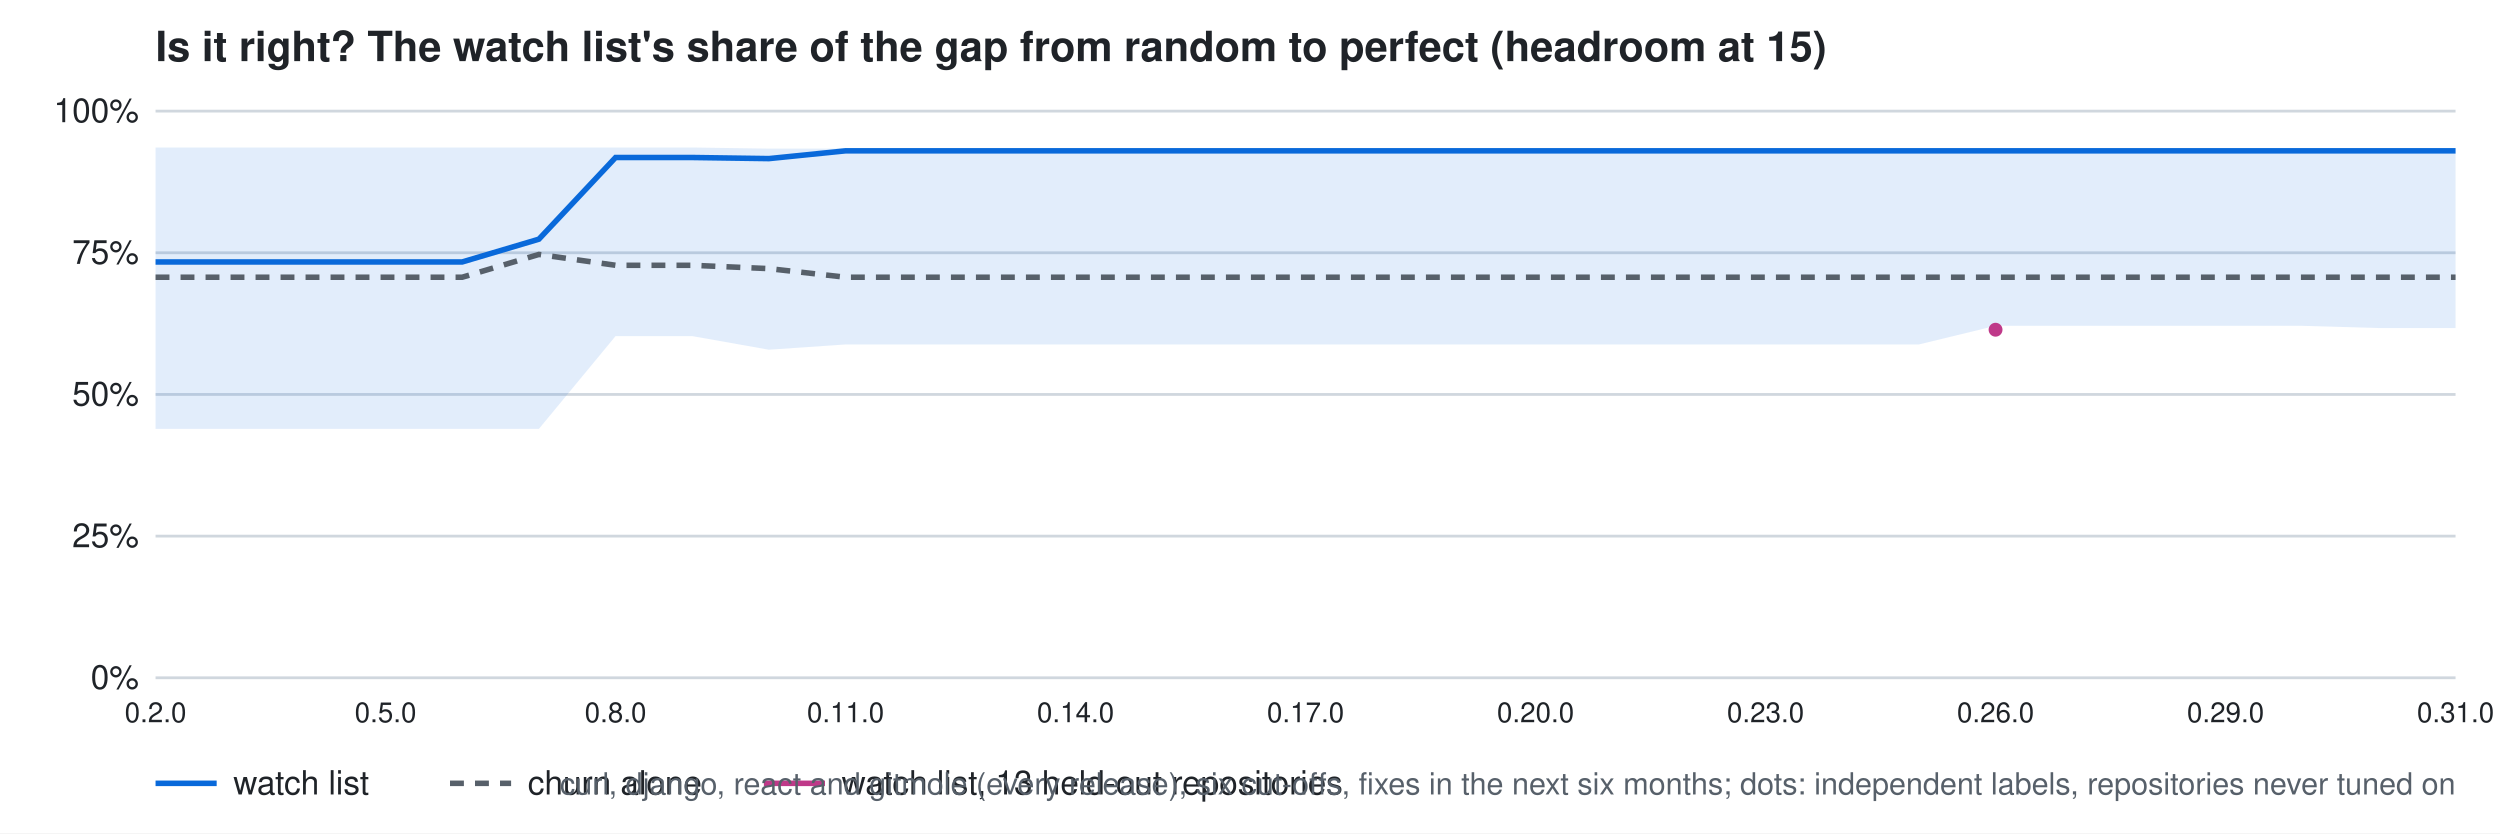
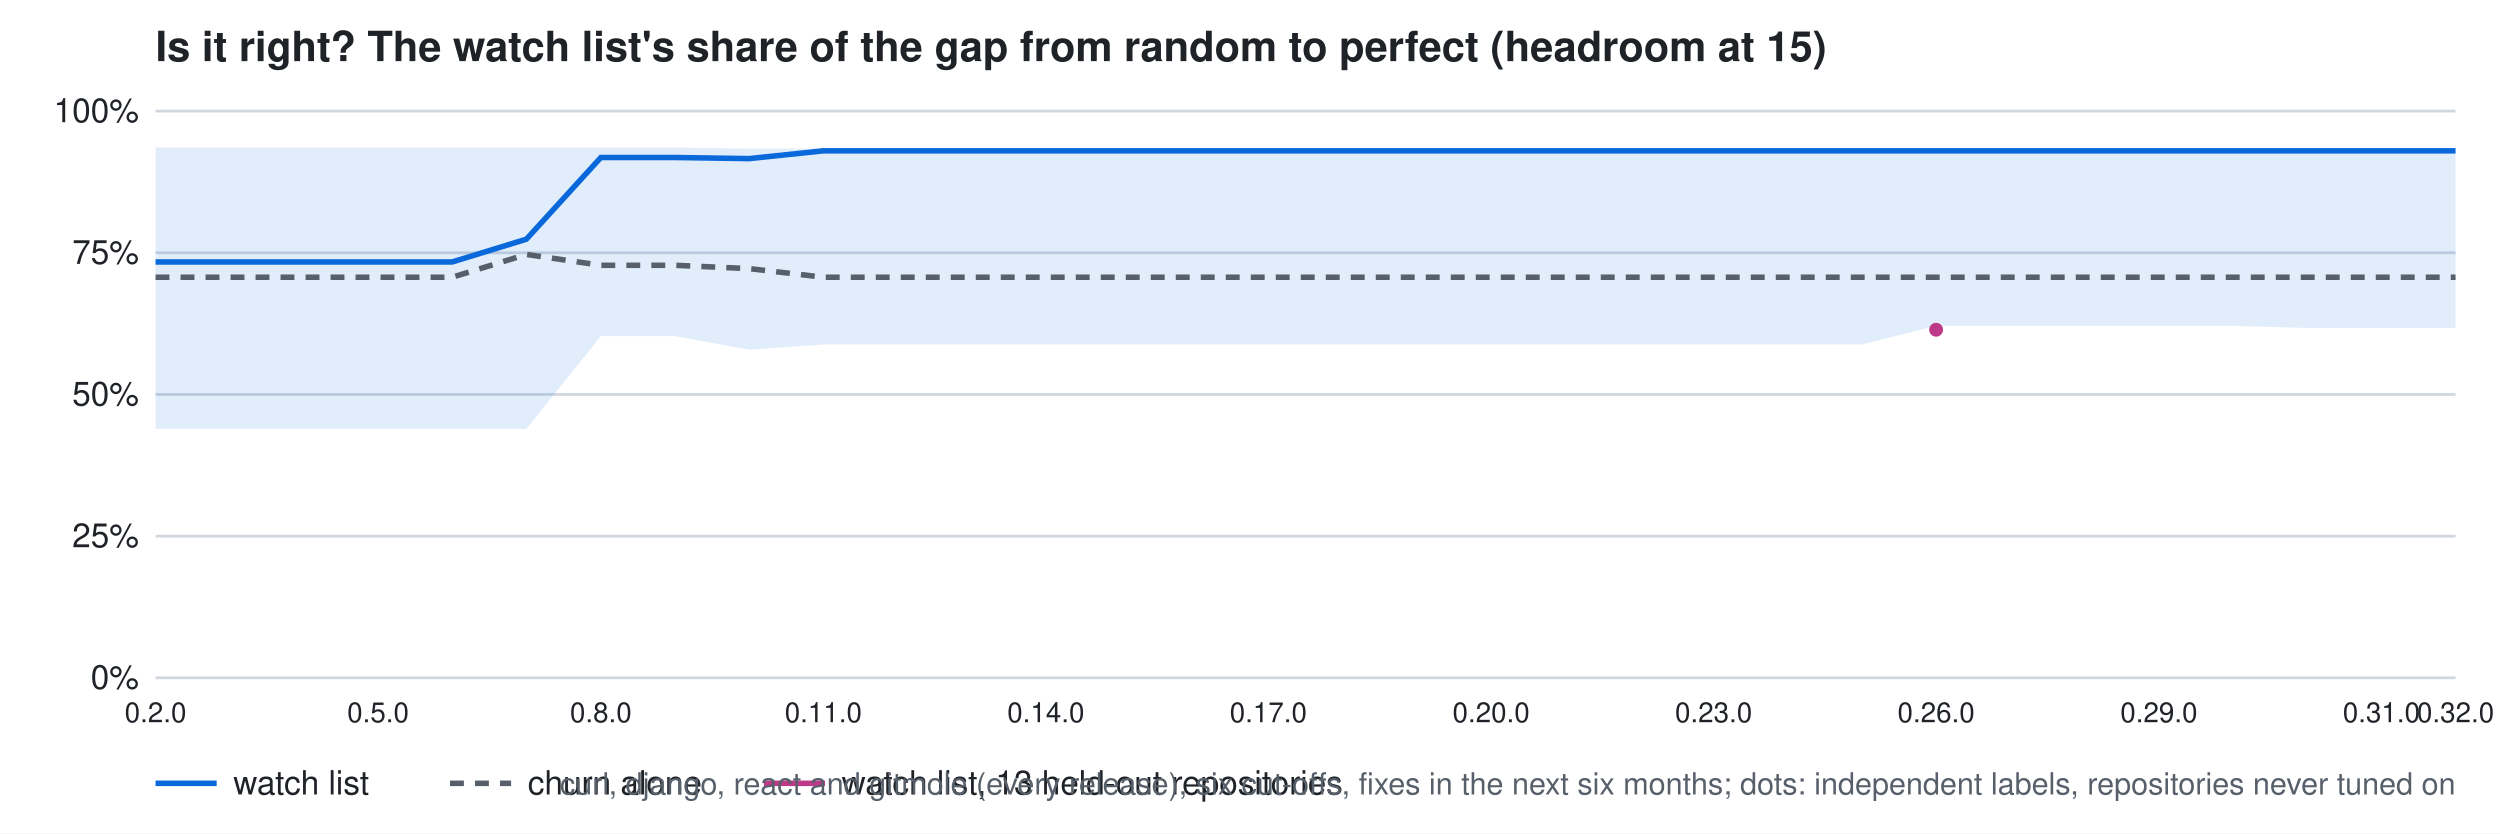
<svg xmlns="http://www.w3.org/2000/svg" width="900" height="300" viewBox="0 0 900 300" font-family="-apple-system,Segoe UI,Helvetica,Arial,sans-serif" font-size="12">
  <rect width="900" height="300" fill="#ffffff" />
  <text x="56" y="22" font-size="15" font-weight="600" fill="#1f2328">Is it right? The watch list's share of the gap from random to perfect (headroom at 15)</text>
  <line x1="56" y1="244.0" x2="884" y2="244.0" stroke="#d0d7de" stroke-width="1" />
  <text x="50" y="248.0" text-anchor="end" fill="#1f2328">0%</text>
  <line x1="56" y1="193.0" x2="884" y2="193.0" stroke="#d0d7de" stroke-width="1" />
  <text x="50" y="197.0" text-anchor="end" fill="#1f2328">25%</text>
  <line x1="56" y1="142.0" x2="884" y2="142.0" stroke="#d0d7de" stroke-width="1" />
  <text x="50" y="146.0" text-anchor="end" fill="#1f2328">50%</text>
  <line x1="56" y1="91.0" x2="884" y2="91.0" stroke="#d0d7de" stroke-width="1" />
  <text x="50" y="95.0" text-anchor="end" fill="#1f2328">75%</text>
  <line x1="56" y1="40.0" x2="884" y2="40.0" stroke="#d0d7de" stroke-width="1" />
  <text x="50" y="44.0" text-anchor="end" fill="#1f2328">100%</text>
  <text x="56.0" y="260" text-anchor="middle" fill="#1f2328" font-size="10">0.2.0</text>
-   <text x="138.8" y="260" text-anchor="middle" fill="#1f2328" font-size="10">0.5.0</text>
-   <text x="221.6" y="260" text-anchor="middle" fill="#1f2328" font-size="10">0.8.0</text>
-   <text x="304.4" y="260" text-anchor="middle" fill="#1f2328" font-size="10">0.11.0</text>
-   <text x="387.2" y="260" text-anchor="middle" fill="#1f2328" font-size="10">0.14.0</text>
-   <text x="470.0" y="260" text-anchor="middle" fill="#1f2328" font-size="10">0.17.0</text>
-   <text x="552.8" y="260" text-anchor="middle" fill="#1f2328" font-size="10">0.20.0</text>
-   <text x="635.6" y="260" text-anchor="middle" fill="#1f2328" font-size="10">0.23.0</text>
-   <text x="718.4" y="260" text-anchor="middle" fill="#1f2328" font-size="10">0.26.0</text>
-   <text x="801.2" y="260" text-anchor="middle" fill="#1f2328" font-size="10">0.29.0</text>
-   <text x="884.0" y="260" text-anchor="middle" fill="#1f2328" font-size="10">0.31.0</text>
-   <polygon points="56.0,53.1 83.6,53.1 111.2,53.1 138.8,53.1 166.4,53.1 194.0,53.1 221.6,53.1 249.2,53.1 276.8,53.5 304.4,53.5 332.0,53.5 359.6,53.5 387.2,53.5 414.8,53.5 442.4,53.5 470.0,53.5 497.6,53.5 525.2,53.5 552.8,53.5 580.4,53.5 608.0,53.5 635.6,53.5 663.2,53.5 690.8,53.5 718.4,53.5 746.0,53.5 773.6,53.5 801.2,53.5 828.8,53.5 856.4,53.5 884.0,53.5 884.0,118.1 856.4,118.1 828.8,117.3 801.2,117.3 773.6,117.3 746.0,117.3 718.4,117.3 690.8,124.0 663.2,124.0 635.6,124.0 608.0,124.0 580.4,124.0 552.8,124.0 525.2,124.0 497.6,124.0 470.0,124.0 442.4,124.0 414.8,124.0 387.2,124.0 359.6,124.0 332.0,124.0 304.4,124.0 276.8,125.9 249.2,121.0 221.6,121.0 194.0,154.4 166.4,154.4 138.8,154.4 111.2,154.4 83.6,154.4 56.0,154.4" fill="#0969da" fill-opacity="0.12" stroke="none" />
-   <polyline points="56.0,94.3 83.6,94.3 111.2,94.3 138.8,94.3 166.4,94.3 194.0,86.1 221.6,56.7 249.2,56.7 276.8,57.1 304.4,54.3 332.0,54.3 359.6,54.3 387.2,54.3 414.8,54.3 442.4,54.3 470.0,54.3 497.6,54.3 525.2,54.3 552.8,54.3 580.4,54.3 608.0,54.3 635.6,54.3 663.2,54.3 690.8,54.3 718.4,54.3 746.0,54.3 773.6,54.3 801.2,54.3 828.8,54.3 856.4,54.3 884.0,54.3" fill="none" stroke="#0969da" stroke-width="2" />
-   <polyline points="56.0,99.8 83.6,99.8 111.2,99.8 138.8,99.8 166.4,99.8 194.0,91.6 221.6,95.5 249.2,95.5 276.8,96.7 304.4,99.8 332.0,99.8 359.6,99.8 387.2,99.8 414.8,99.8 442.4,99.8 470.0,99.8 497.6,99.8 525.2,99.8 552.8,99.8 580.4,99.8 608.0,99.8 635.6,99.8 663.2,99.8 690.8,99.8 718.4,99.8 746.0,99.8 773.6,99.8 801.2,99.8 828.8,99.8 856.4,99.8 884.0,99.8" fill="none" stroke="#57606a" stroke-width="2" stroke-dasharray="5 4" />
-   <circle cx="718.4" cy="118.7" r="2.5" fill="#bf3989" />
+   <text x="136.1" y="260" text-anchor="middle" fill="#1f2328" font-size="10">0.5.0</text>
+   <text x="216.3" y="260" text-anchor="middle" fill="#1f2328" font-size="10">0.8.0</text>
+   <text x="296.4" y="260" text-anchor="middle" fill="#1f2328" font-size="10">0.11.0</text>
+   <text x="376.5" y="260" text-anchor="middle" fill="#1f2328" font-size="10">0.14.0</text>
+   <text x="456.6" y="260" text-anchor="middle" fill="#1f2328" font-size="10">0.17.0</text>
+   <text x="536.8" y="260" text-anchor="middle" fill="#1f2328" font-size="10">0.20.0</text>
+   <text x="616.9" y="260" text-anchor="middle" fill="#1f2328" font-size="10">0.23.0</text>
+   <text x="697.0" y="260" text-anchor="middle" fill="#1f2328" font-size="10">0.26.0</text>
+   <text x="777.2" y="260" text-anchor="middle" fill="#1f2328" font-size="10">0.29.0</text>
+   <text x="857.3" y="260" text-anchor="middle" fill="#1f2328" font-size="10">0.31.0</text>
+   <text x="884.0" y="260" text-anchor="middle" fill="#1f2328" font-size="10">0.32.0</text>
+   <polygon points="56.0,53.1 82.7,53.1 109.4,53.1 136.1,53.1 162.8,53.1 189.5,53.1 216.3,53.1 243.0,53.1 269.7,53.5 296.4,53.5 323.1,53.5 349.8,53.5 376.5,53.5 403.2,53.5 429.9,53.5 456.6,53.5 483.4,53.5 510.1,53.5 536.8,53.5 563.5,53.5 590.2,53.5 616.9,53.5 643.6,53.5 670.3,53.5 697.0,53.5 723.7,53.5 750.5,53.5 777.2,53.5 803.9,53.5 830.6,53.5 857.3,53.5 884.0,53.5 884.0,118.1 857.3,118.1 830.6,118.1 803.9,117.3 777.2,117.3 750.5,117.3 723.7,117.3 697.0,117.3 670.3,124.0 643.6,124.0 616.9,124.0 590.2,124.0 563.5,124.0 536.8,124.0 510.1,124.0 483.4,124.0 456.6,124.0 429.9,124.0 403.2,124.0 376.5,124.0 349.8,124.0 323.1,124.0 296.4,124.0 269.7,125.9 243.0,121.0 216.3,121.0 189.5,154.4 162.8,154.4 136.1,154.4 109.4,154.4 82.7,154.4 56.0,154.4" fill="#0969da" fill-opacity="0.12" stroke="none" />
+   <polyline points="56.0,94.3 82.7,94.3 109.4,94.3 136.1,94.3 162.8,94.3 189.5,86.1 216.3,56.7 243.0,56.7 269.7,57.1 296.4,54.3 323.1,54.3 349.8,54.3 376.5,54.3 403.2,54.3 429.9,54.3 456.6,54.3 483.4,54.3 510.1,54.3 536.8,54.3 563.5,54.3 590.2,54.3 616.9,54.3 643.6,54.3 670.3,54.3 697.0,54.3 723.7,54.3 750.5,54.3 777.2,54.3 803.9,54.3 830.6,54.3 857.3,54.3 884.0,54.3" fill="none" stroke="#0969da" stroke-width="2" />
+   <polyline points="56.0,99.8 82.7,99.8 109.4,99.8 136.1,99.8 162.8,99.8 189.5,91.6 216.3,95.5 243.0,95.5 269.7,96.7 296.4,99.8 323.1,99.8 349.8,99.8 376.5,99.8 403.2,99.8 429.9,99.8 456.6,99.8 483.4,99.8 510.1,99.8 536.8,99.8 563.5,99.8 590.2,99.8 616.9,99.8 643.6,99.8 670.3,99.8 697.0,99.8 723.7,99.8 750.5,99.8 777.2,99.8 803.9,99.8 830.6,99.8 857.3,99.8 884.0,99.8" fill="none" stroke="#57606a" stroke-width="2" stroke-dasharray="5 4" />
+   <circle cx="697.0" cy="118.7" r="2.5" fill="#bf3989" />
  <line x1="56" y1="282" x2="78" y2="282" stroke="#0969da" stroke-width="2" />
  <text x="84" y="286" fill="#1f2328">watch list</text>
  <line x1="162" y1="282" x2="184" y2="282" stroke="#57606a" stroke-width="2" stroke-dasharray="5 4" />
  <text x="190" y="286" fill="#1f2328">churn alone</text>
  <line x1="275" y1="282" x2="297" y2="282" stroke="#bf3989" stroke-width="2" />
  <text x="303" y="286" fill="#1f2328">watch list, 13 held-out repositories</text>
  <text x="884" y="286" text-anchor="end" fill="#57606a" font-size="11">curl, django, react and gitmole (every release), six cut-offs, fixes in the next six months; dots: independent labels, repositories never tuned on</text>
</svg>
